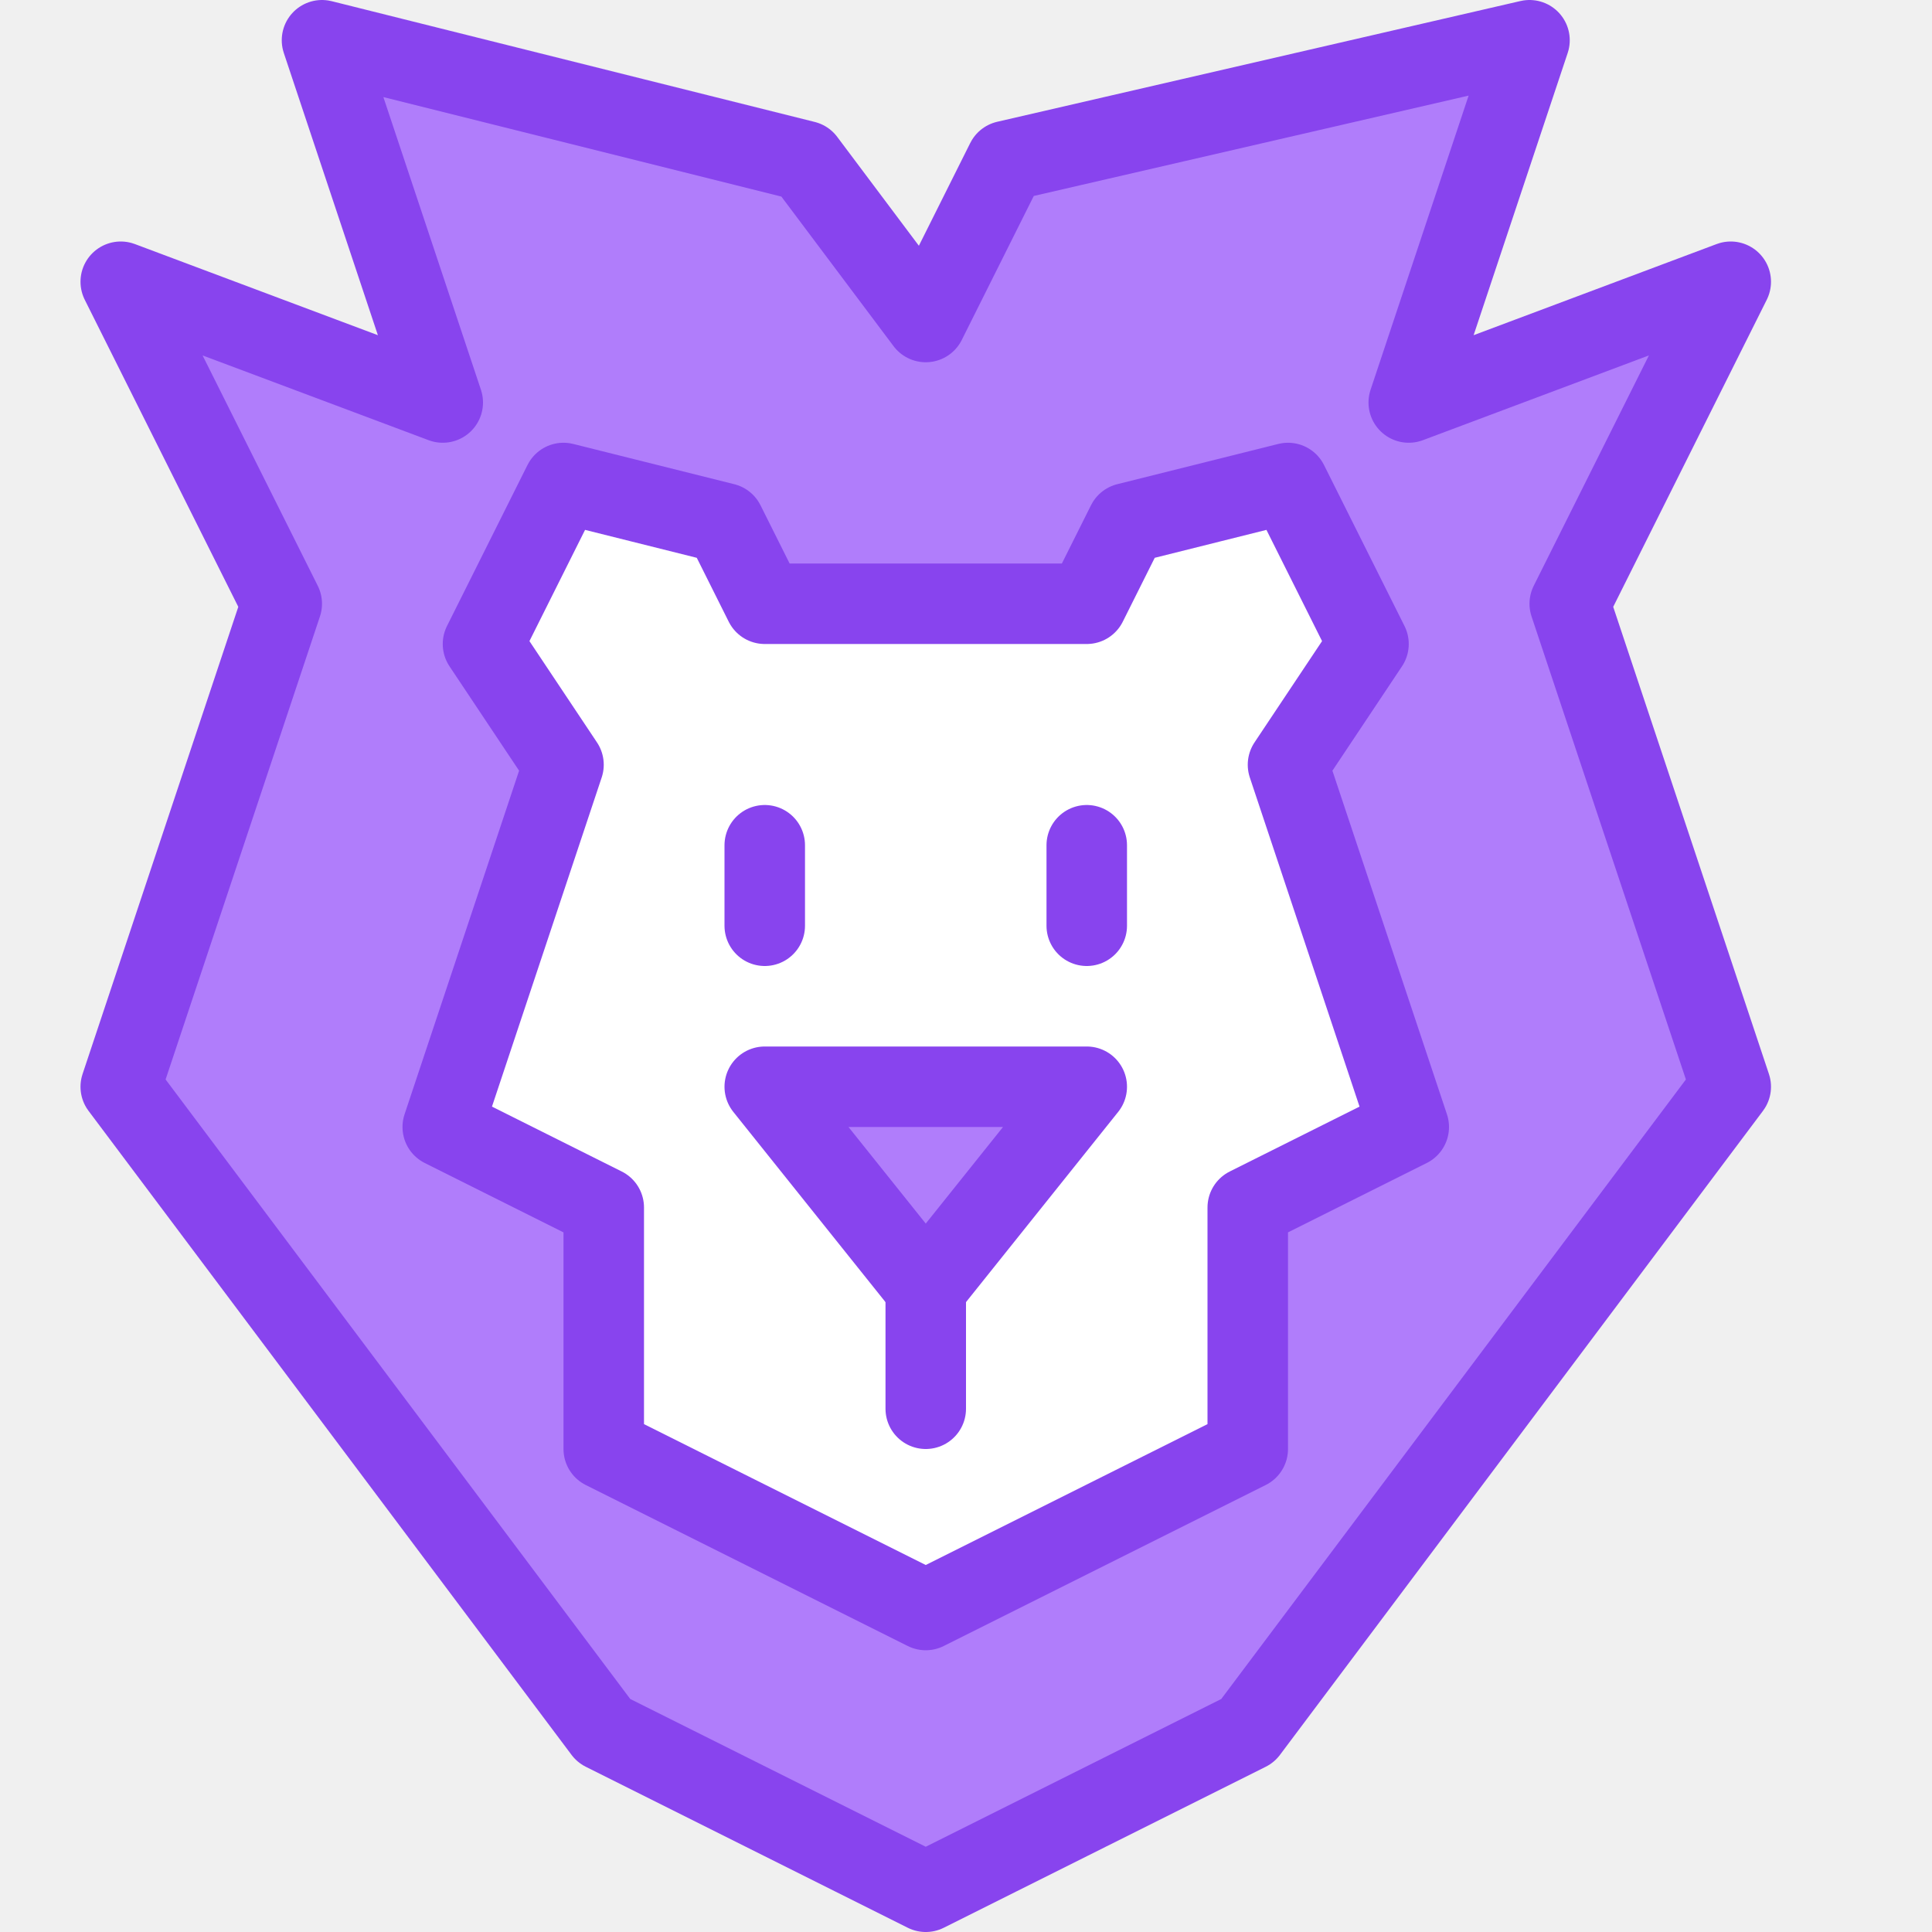
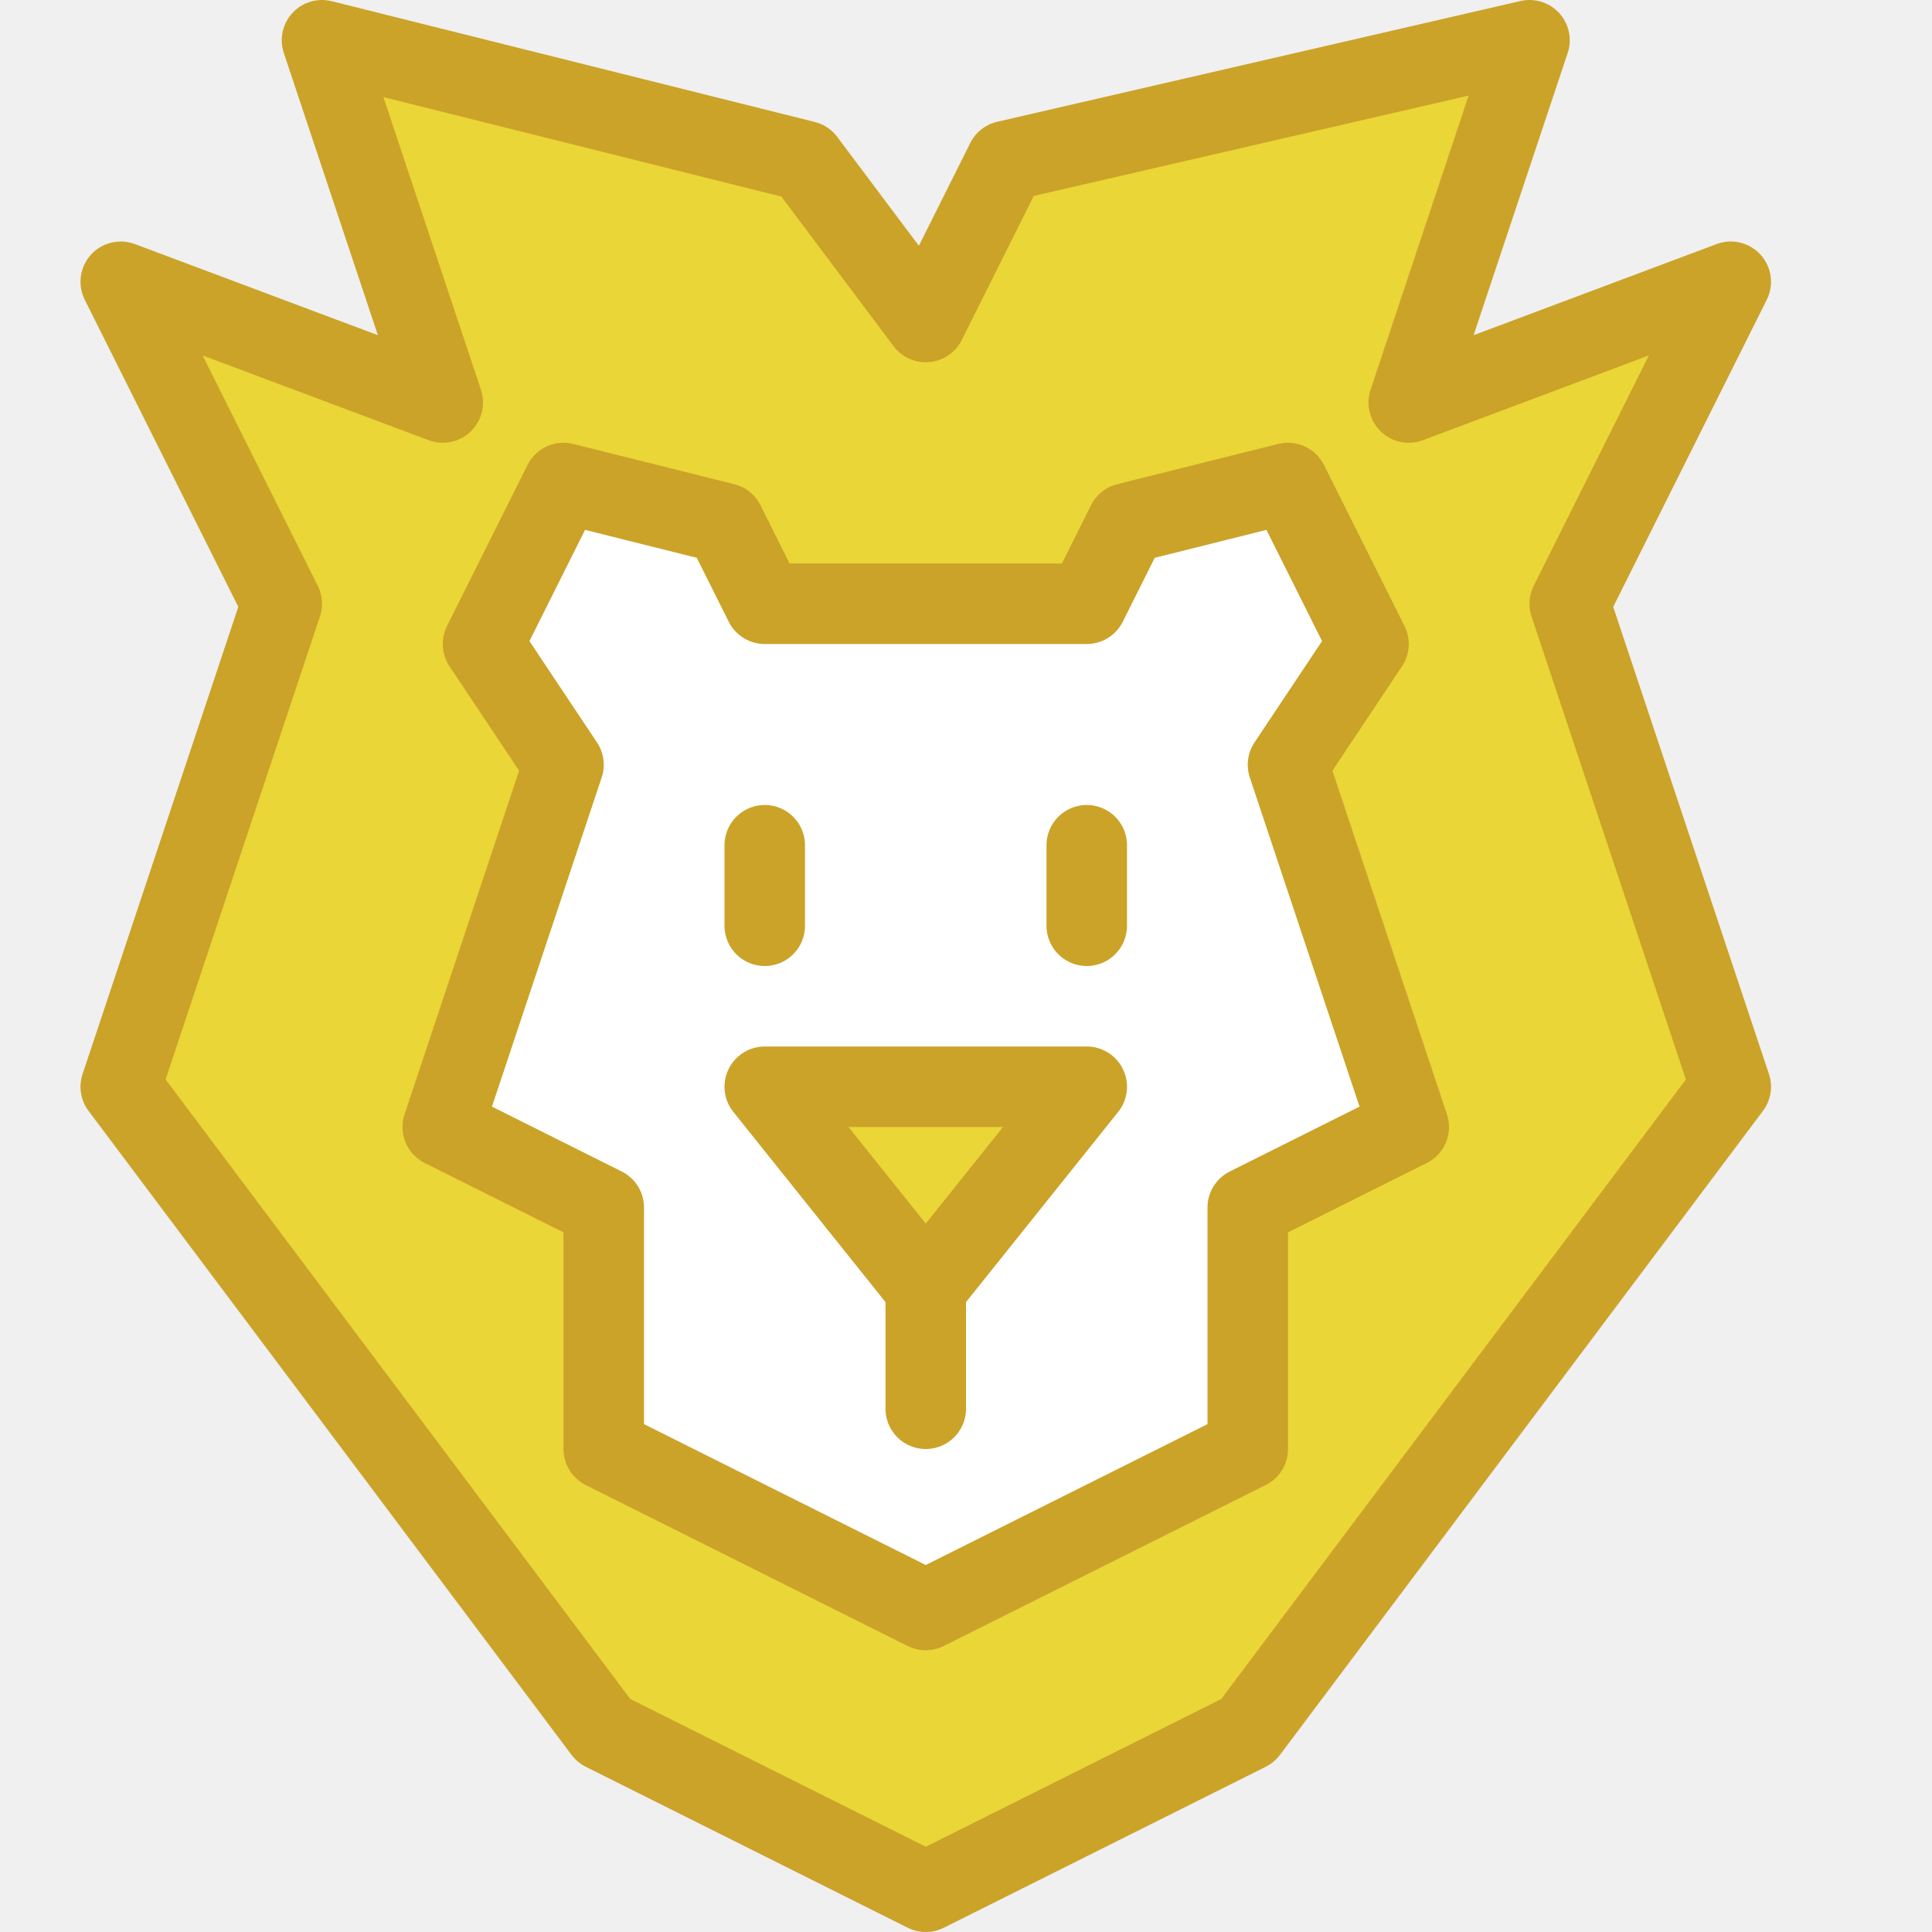
<svg xmlns="http://www.w3.org/2000/svg" version="1.1" x="0px" y="0px" viewBox="0 0 24 24" style="enable-background:new 0 0 24 24;" xml:space="preserve">
  <style type="text/css">
	.st0{fill:#FFFFFF;}
- 	.st1{fill:#B07DFB;}
- 	.st2{fill:none;stroke:#8844EE;stroke-linecap:round;stroke-linejoin:round;stroke-miterlimit:10;}
+ 	.st1{fill:#EAD637;}
+ 	.st2{fill:none;stroke:#CBA328;stroke-linecap:round;stroke-linejoin:round;stroke-miterlimit:10;}
	.st3{fill:none;}
</style>
  <g id="Duotone">
    <polygon class="st0" points="13.5,7.5 14,6.5 16,6 17,8 16,9.5 17.5,14 15.5,15 15.5,18 11.5,20 7.5,18 7.5,15 5.5,14 7,9.5 6,8    7,6 9,6.5 9.5,7.5  " />
    <polygon class="st1" points="9.5,13.5 13.5,13.5 11.5,16  " />
    <path class="st1" d="M21.5,3.5l-4,1.5L19,0.5L12.5,2l-1,2L10,2L4,0.5L5.5,5l-4-1.5l2,4l-2,6l6,8l4,2l4-2l6-8l-2-6L21.5,3.5z    M15.5,15v3l-4,2l-4-2v-3l-2-1L7,9.5L6,8l1-2l2,0.5l0.5,1h4l0.5-1L16,6l1,2l-1,1.5l1.5,4.5L15.5,15z" />
    <polygon class="st2" points="13.5,7.5 14,6.5 16,6 17,8 16,9.5 17.5,14 15.5,15 15.5,18 11.5,20 7.5,18 7.5,15 5.5,14 7,9.5 6,8    7,6 9,6.5 9.5,7.5  " />
    <polygon class="st2" points="11.5,4 12.5,2 19,0.5 17.5,5 21.5,3.5 19.5,7.5 21.5,13.5 15.5,21.5 11.5,23.5 7.5,21.5 1.5,13.5    3.5,7.5 1.5,3.5 5.5,5 4,0.5 10,2  " />
    <line class="st2" x1="9.5" y1="10.5" x2="9.5" y2="11.5" />
    <line class="st2" x1="13.5" y1="10.5" x2="13.5" y2="11.5" />
    <polygon class="st2" points="9.5,13.5 13.5,13.5 11.5,16  " />
    <line class="st2" x1="11.5" y1="16" x2="11.5" y2="17.5" />
  </g>
  <g id="Frames-24px">
    <rect class="st3" width="24" height="24" />
  </g>
</svg>
